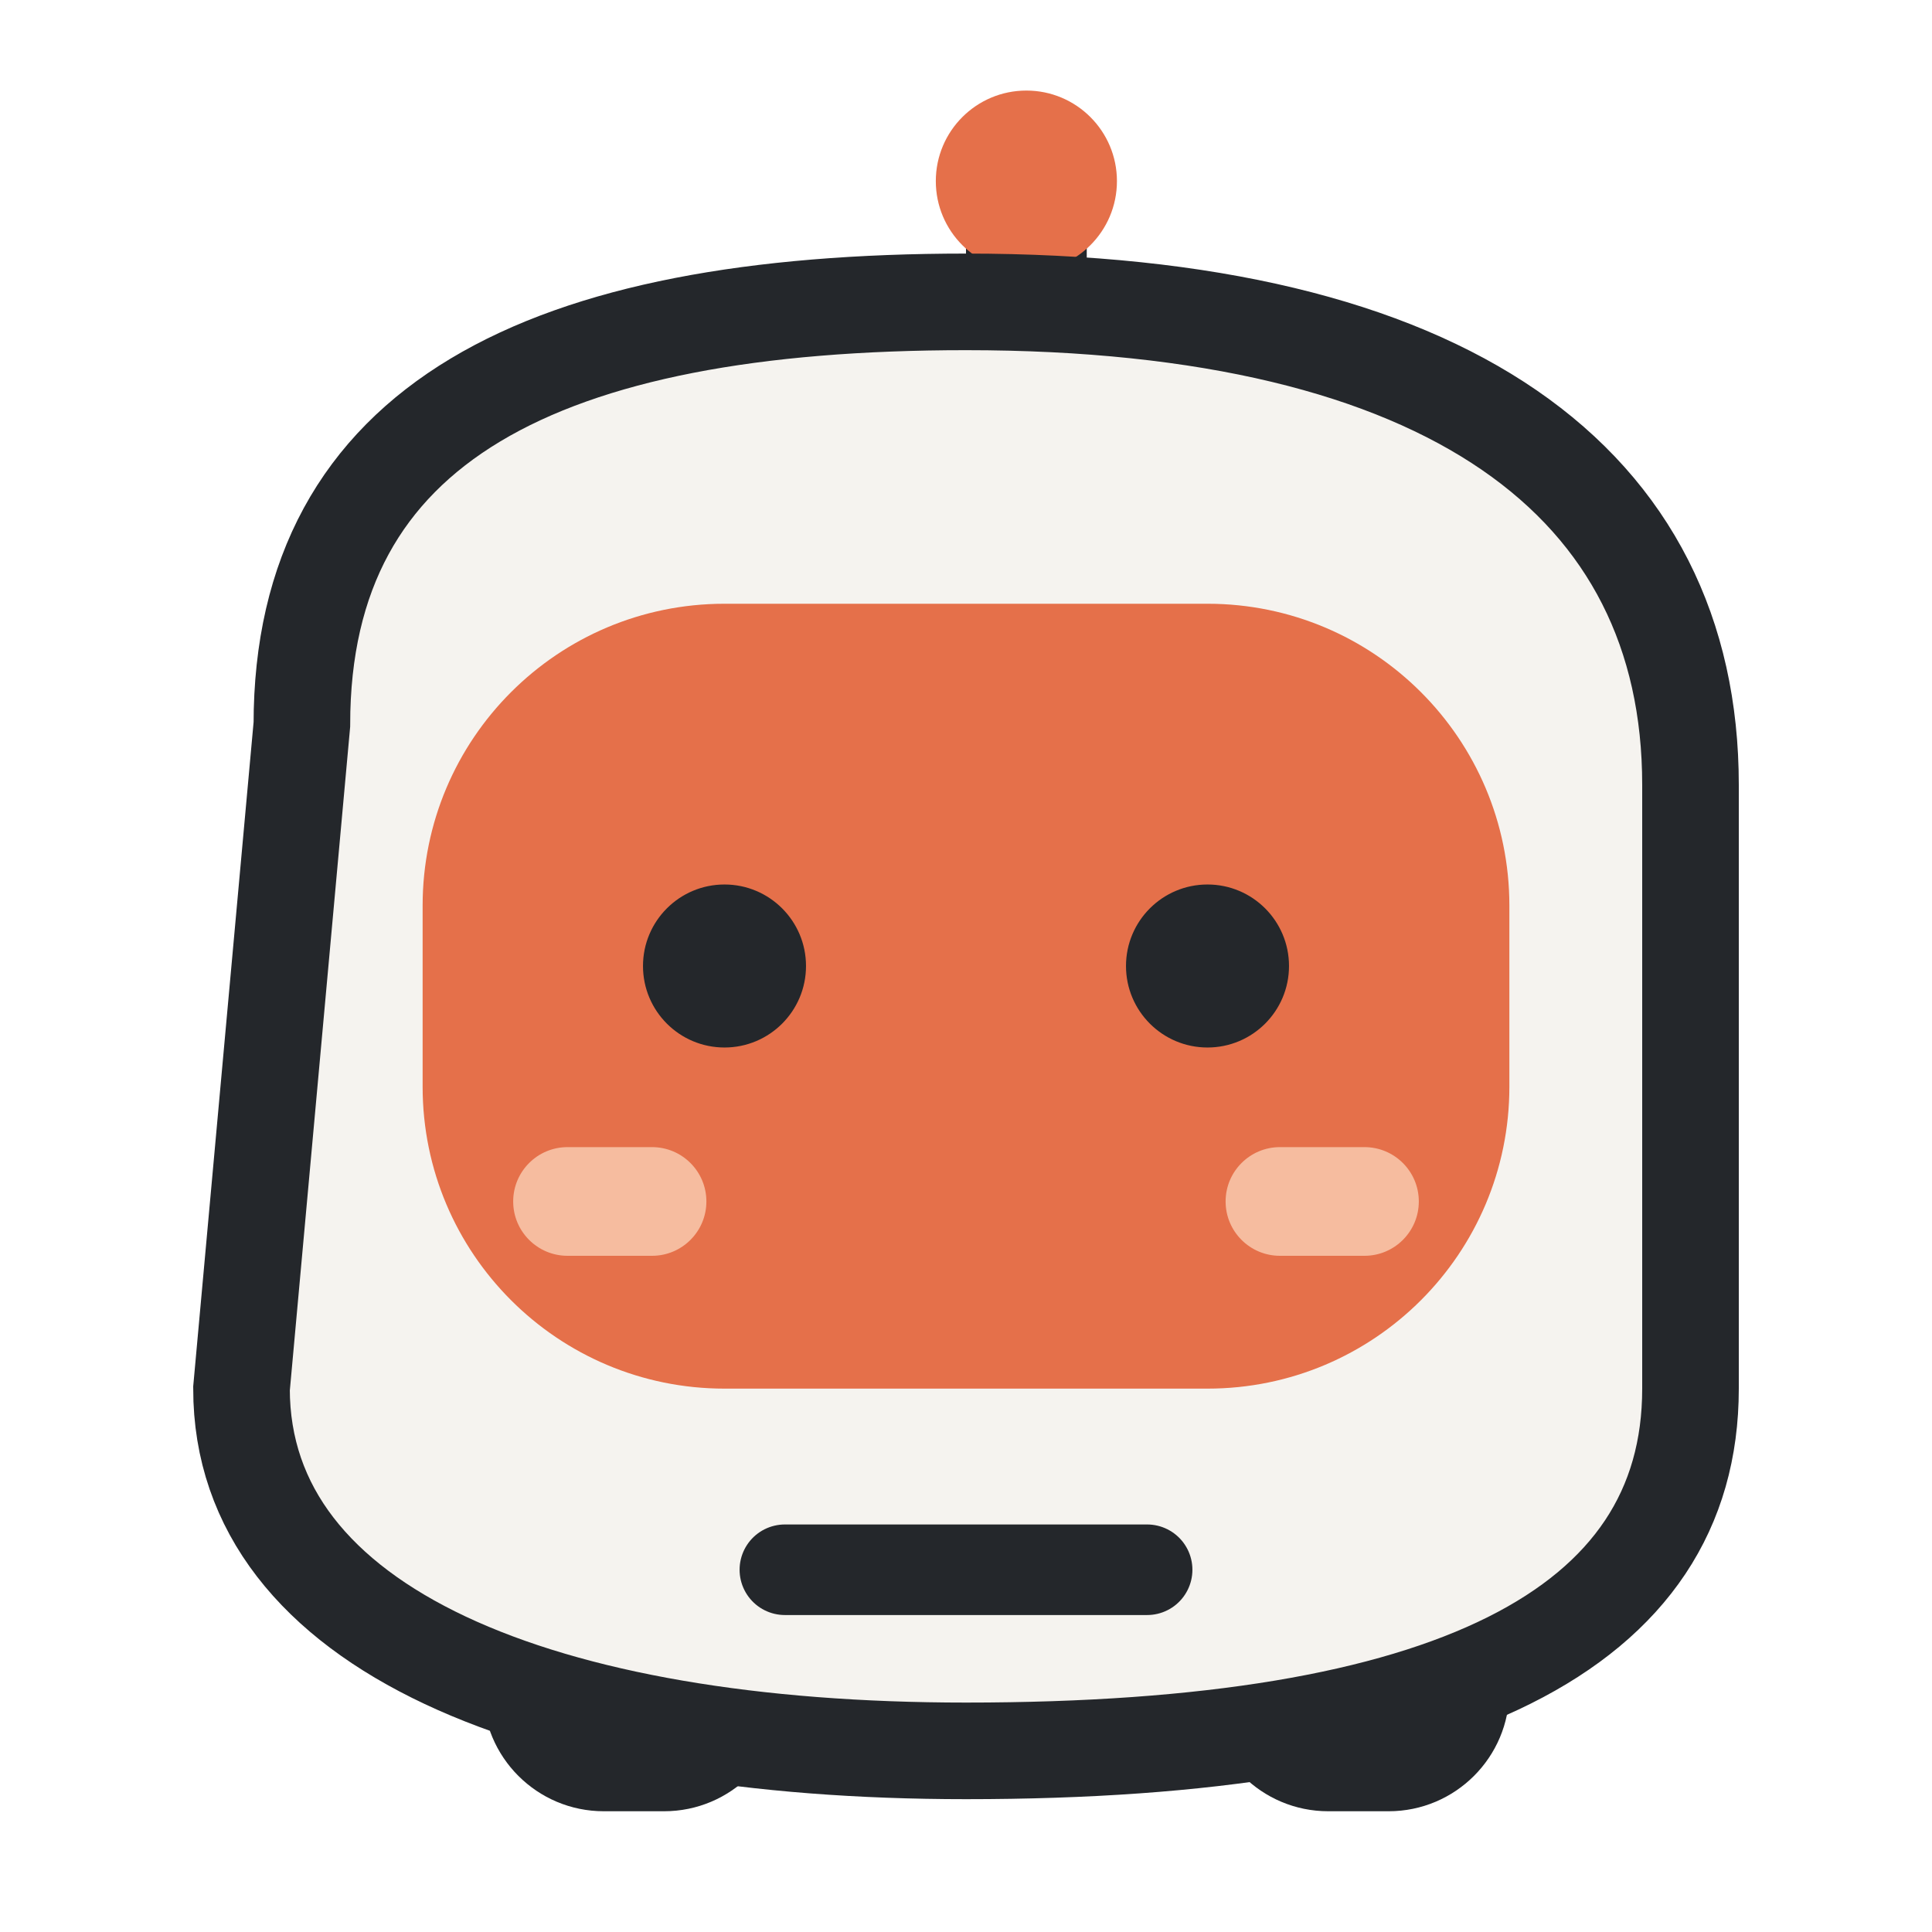
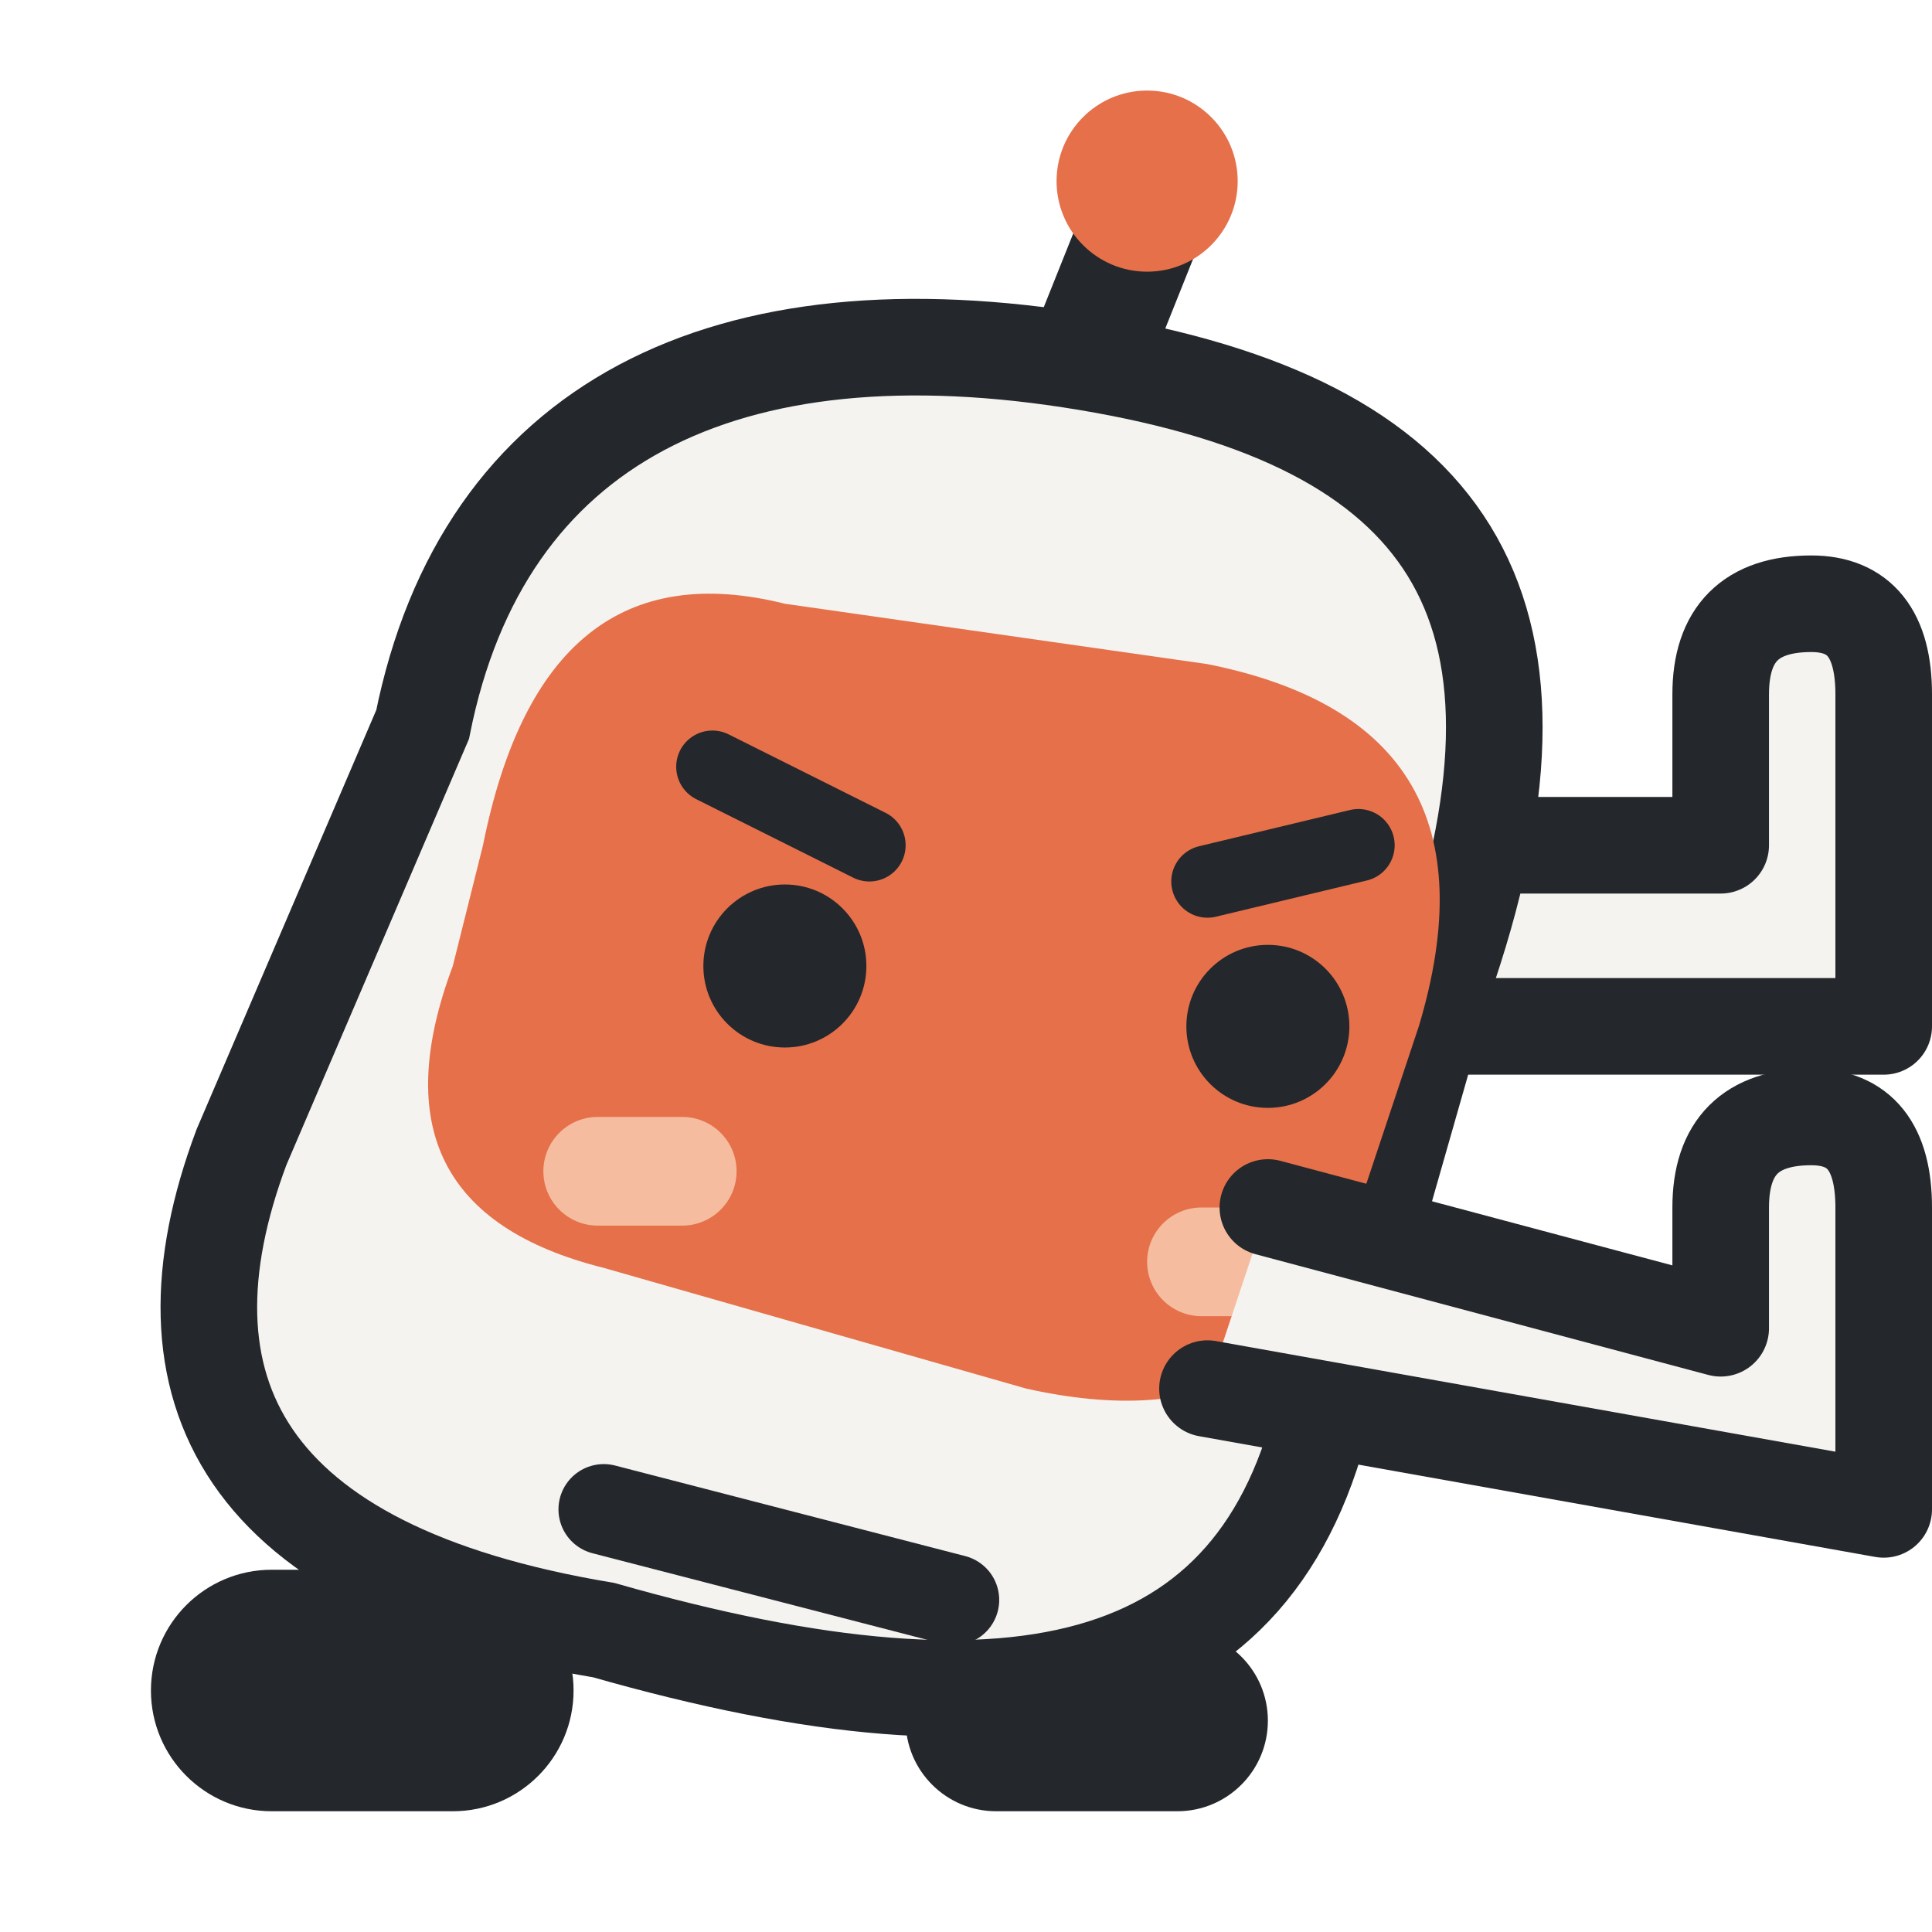
- <svg xmlns="http://www.w3.org/2000/svg" width="32" height="32" viewBox="0 0 32 32" role="img">
-   <rect x="8" y="26" width="5" height="4" rx="2" fill="#24272B" />
-   <rect x="20" y="26" width="5" height="4" rx="2" fill="#24272B" />
-   <path d="M17 5V3" fill="none" stroke="#24272B" stroke-width="2" stroke-linecap="round" stroke-linejoin="round" />
-   <circle cx="17" cy="3" r="1.5" fill="#E5704A" />
-   <path d="M5 12C5 7 9 5 16 5C24 5 28 8 28 13V23C28 27 24 29 16 29C9 29 4 27 4 23Z" fill="#F5F3EF" stroke="#24272B" stroke-width="1.6" />
-   <rect x="7" y="10" width="18" height="13" rx="5" fill="#E5704A" />
-   <path d="M13 26H19" fill="none" stroke="#24272B" stroke-width="1.5" stroke-linecap="round" stroke-linejoin="round" />
-   <rect x="8.5" y="19" width="3.2" height="1.8" rx="0.9" fill="#F6BC9F" />
-   <rect x="20.3" y="19" width="3.2" height="1.8" rx="0.9" fill="#F6BC9F" />
-   <circle cx="12" cy="16" r="1.35" fill="#24272B" />
-   <circle cx="20" cy="16" r="1.35" fill="#24272B" />
+ <svg xmlns="http://www.w3.org/2000/svg" width="32" height="32" viewBox="0 0 32 32">
+   <style>@media (prefers-reduced-motion: no-preference){.strain{transform-origin:12px 27px;animation:strain 2.8s ease-in-out infinite}@keyframes strain{0%,100%{transform:translateX(0) rotate(0deg)}50%{transform:translateX(.45px) rotate(1deg)}}}</style>
+   <g fill="#24272B">
+     <rect x="2.5" y="26" width="7" height="4" rx="2" />
+     <rect x="15" y="27" width="6" height="3" rx="1.5" />
+   </g>
+   <path d="M22 14L28.5 14V11.5Q28.5 10 30 10Q31.2 10 31.2 11.5V17H22Z" fill="#F5F3EF" stroke="#24272B" stroke-width="1.6" stroke-linejoin="round" />
+   <g class="strain">
+     <path d="M18 6L19 3.5" stroke="#24272B" stroke-width="2" stroke-linecap="round" />
+     <circle cx="19" cy="3" r="1.5" fill="#E5704A" />
+     <path d="M7 12C8 7 12 5 18 6C24 7 26 10 24 16L22 23C21 28 17 29 10 27C4 26 2.5 23 4 19Z" fill="#F5F3EF" stroke="#24272B" stroke-width="1.6" />
+     <path d="M13 10L20 11Q25 12 23.5 17L22.5 20Q21.5 24 17 23L10 21Q6 20 7.5 16L8 14Q9 9 13 10Z" fill="#E5704A" />
+     <path d="M10 25L15.8 26.5" stroke="#24272B" stroke-width="1.5" stroke-linecap="round" />
+     <g fill="#F6BC9F">
+       <rect x="9" y="18.5" width="3.2" height="1.8" rx=".9" />
+       <rect x="19" y="20" width="3.2" height="1.8" rx=".9" />
+     </g>
+     <g class="eyes" fill="#24272B">
+       <circle cx="13" cy="16" r="1.35" />
+       <circle cx="21" cy="17" r="1.35" />
+     </g>
+     <path d="M11.8 12.7L14.4 14M20 14.6L22.5 14" fill="none" stroke="#24272B" stroke-width="1.2" stroke-linecap="round" />
+   </g>
+   <path d="M21 20L28.5 22V20Q28.5 18.5 30 18.5Q31.2 18.5 31.2 20V25L20 23" fill="#F5F3EF" stroke="#24272B" stroke-width="1.6" stroke-linecap="round" stroke-linejoin="round" />
</svg>
